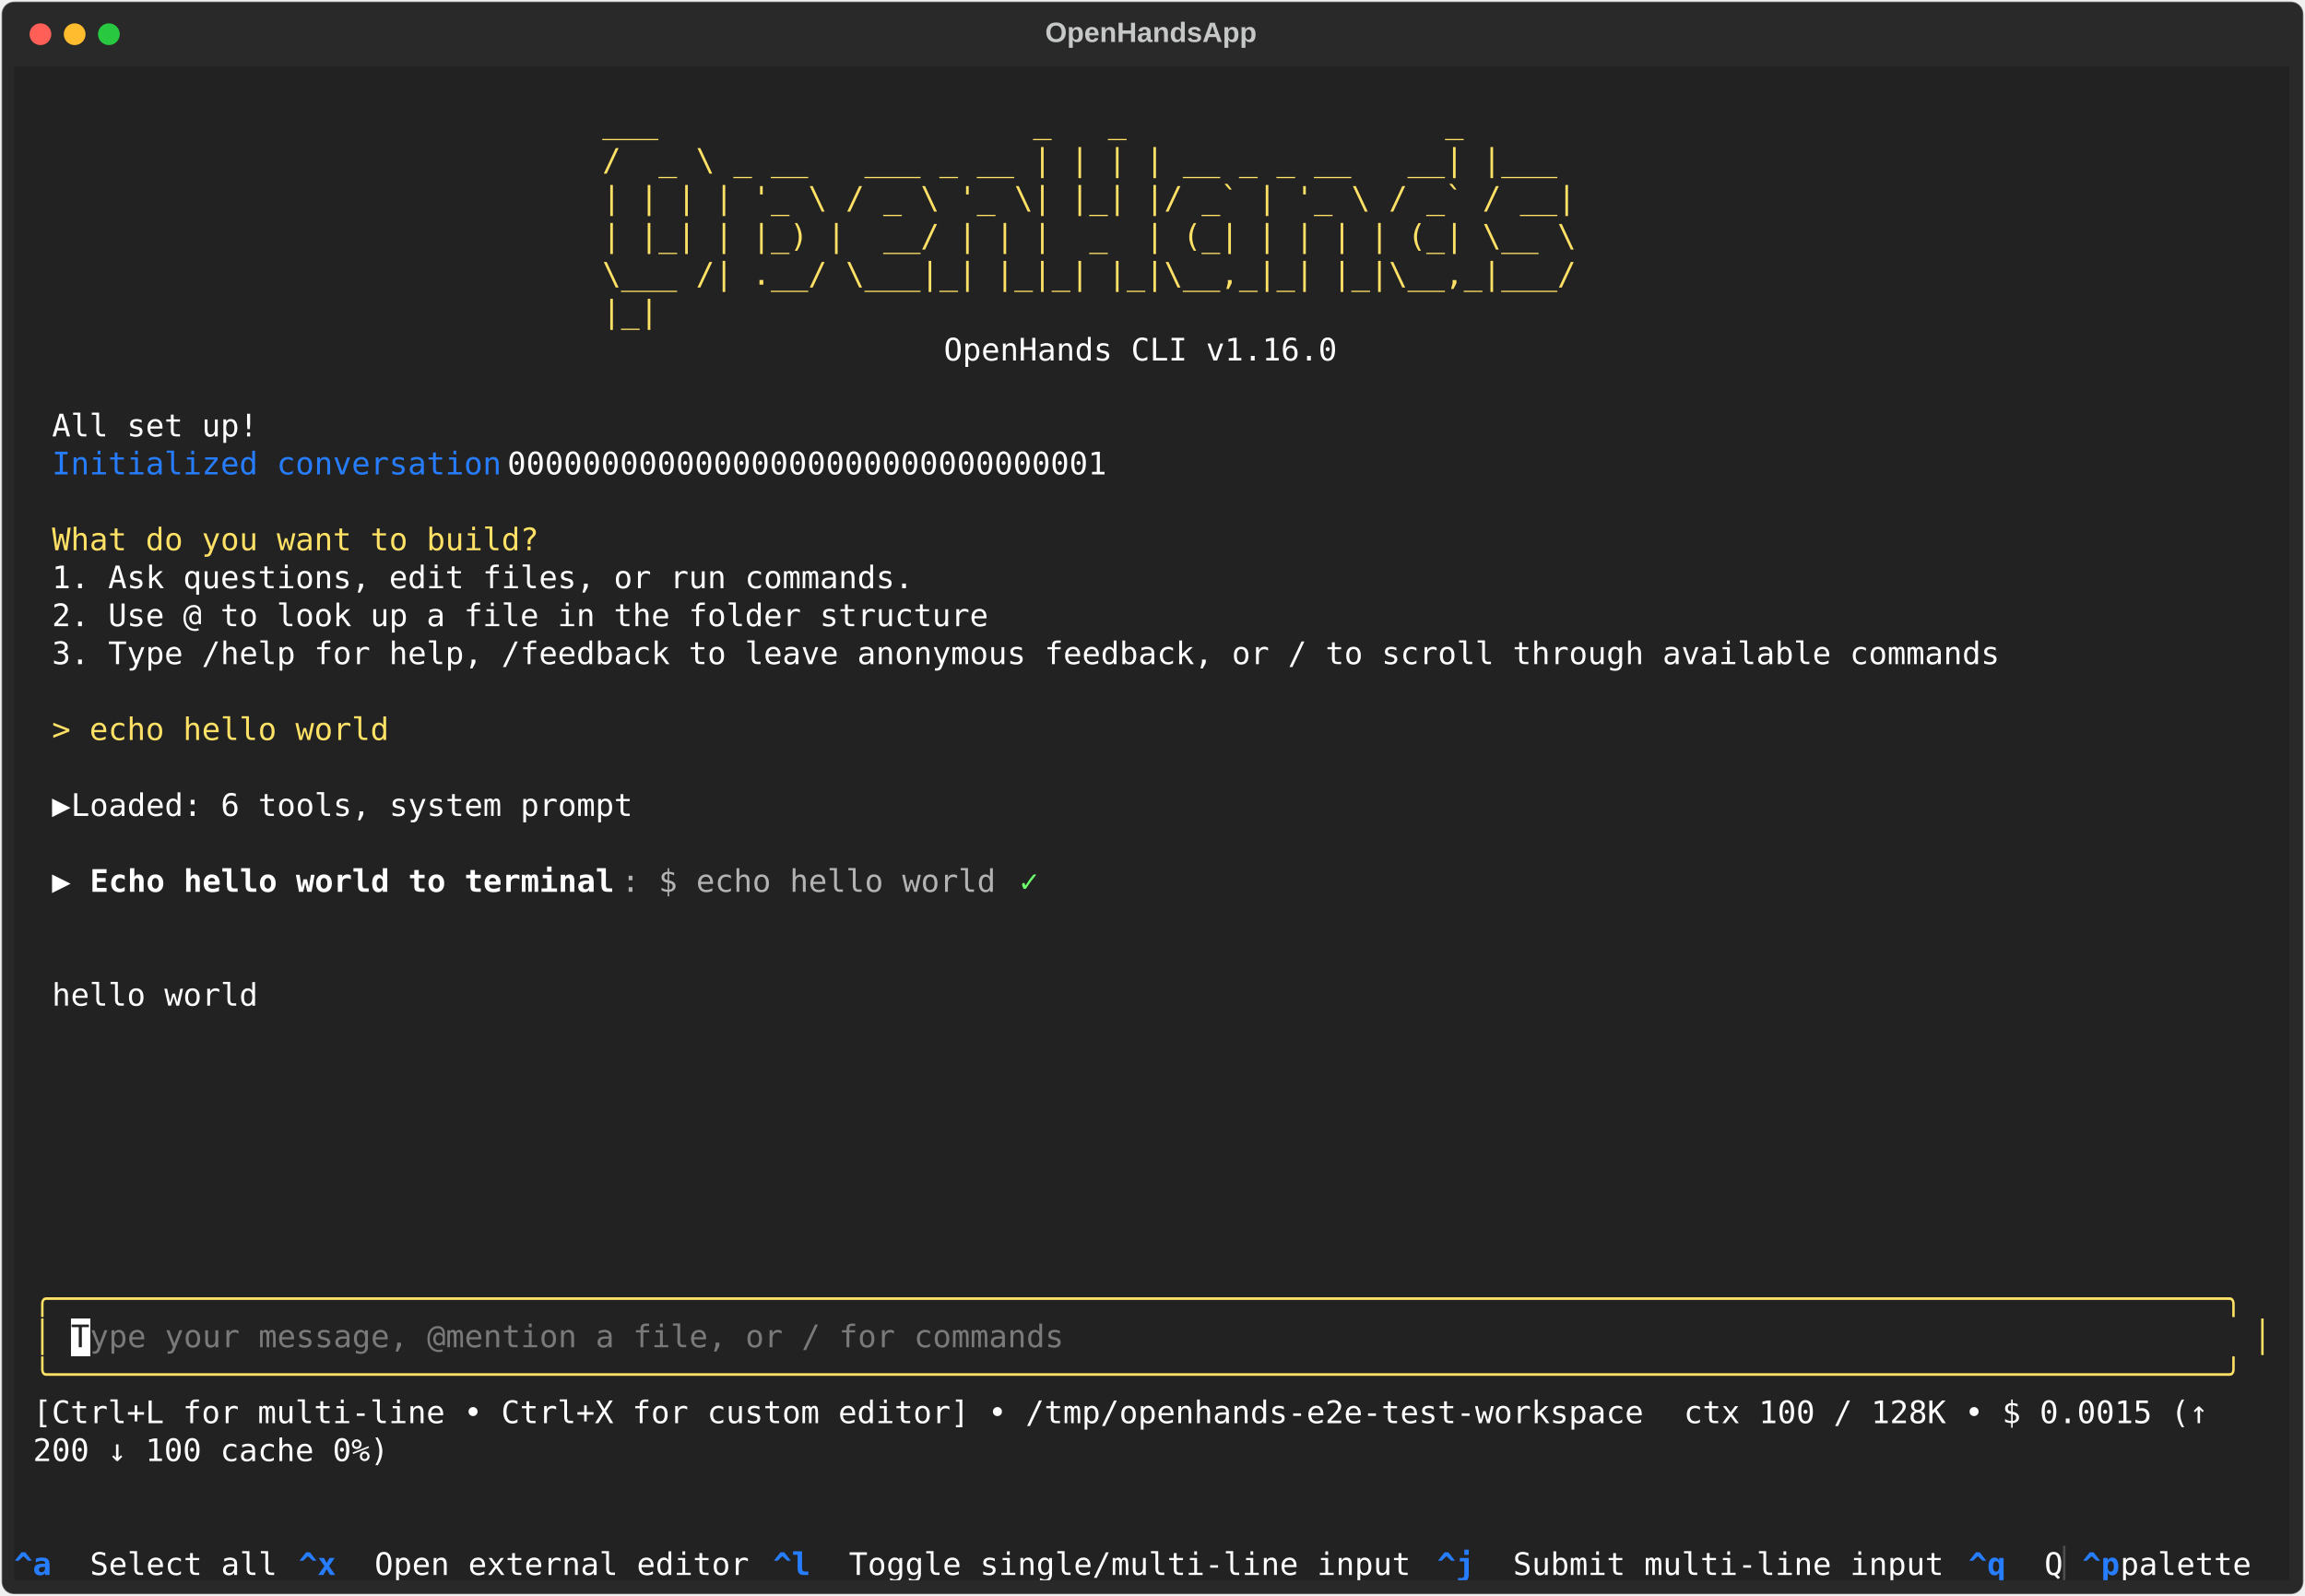
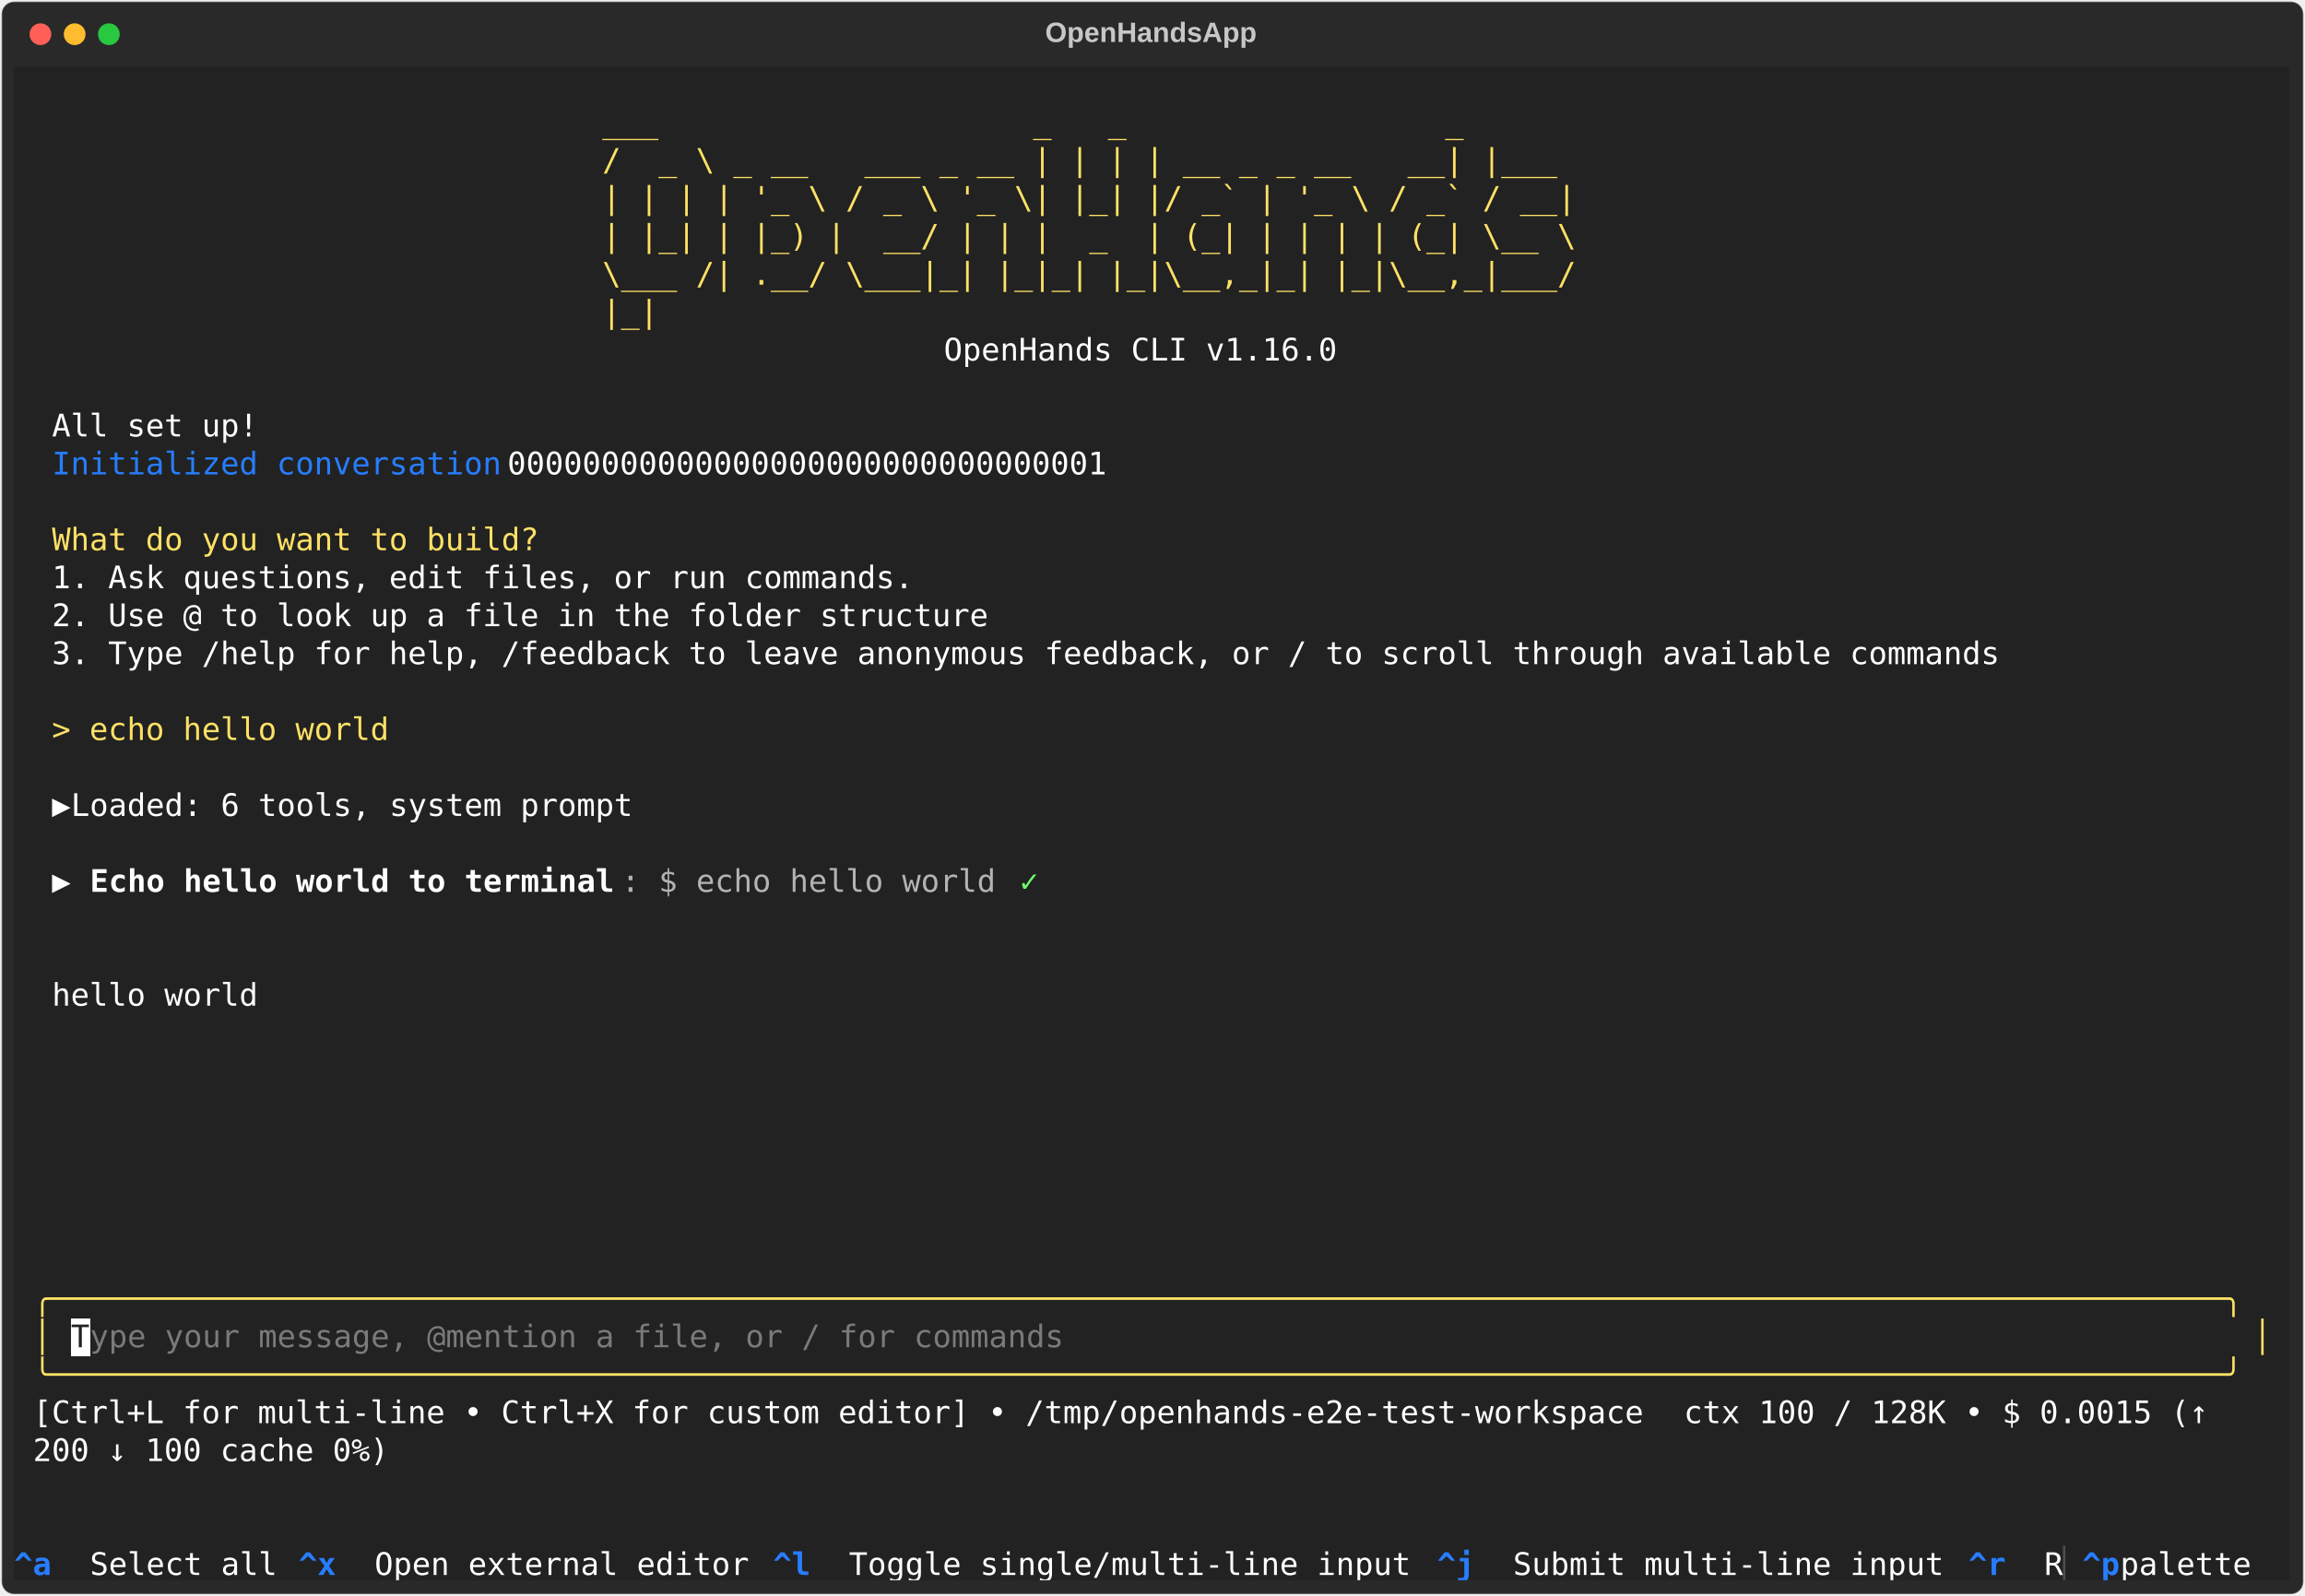
<svg xmlns="http://www.w3.org/2000/svg" class="rich-terminal" viewBox="0 0 1482 1026.0">
  <style>

    @font-face {
        font-family: "Fira Code";
        src: local("FiraCode-Regular"),
                url("https://cdnjs.cloudflare.com/ajax/libs/firacode/6.2.0/woff2/FiraCode-Regular.woff2") format("woff2"),
                url("https://cdnjs.cloudflare.com/ajax/libs/firacode/6.2.0/woff/FiraCode-Regular.woff") format("woff");
        font-style: normal;
        font-weight: 400;
    }
    @font-face {
        font-family: "Fira Code";
        src: local("FiraCode-Bold"),
                url("https://cdnjs.cloudflare.com/ajax/libs/firacode/6.2.0/woff2/FiraCode-Bold.woff2") format("woff2"),
                url("https://cdnjs.cloudflare.com/ajax/libs/firacode/6.2.0/woff/FiraCode-Bold.woff") format("woff");
        font-style: bold;
        font-weight: 700;
    }

    .terminal-matrix {
        font-family: Fira Code, monospace;
        font-size: 20px;
        line-height: 24.4px;
        font-variant-east-asian: full-width;
    }

    .terminal-title {
        font-size: 18px;
        font-weight: bold;
        font-family: arial;
    }

    .terminal-r1 { fill: #c5c8c6 }
.terminal-r2 { fill: #ffe165 }
.terminal-r3 { fill: #ffffff }
.terminal-r4 { fill: #277dff }
.terminal-r5 { fill: #fee165 }
.terminal-r6 { fill: #ffffff;font-weight: bold }
.terminal-r7 { fill: #b3b3b3 }
.terminal-r8 { fill: #6bff6b }
.terminal-r9 { fill: #222222 }
.terminal-r10 { fill: #7a7a7a }
.terminal-r11 { fill: #277dff;font-weight: bold }
.terminal-r12 { fill: #4e4e4e }
    </style>
  <defs>
    <clipPath id="terminal-clip-terminal">
      <rect x="0" y="0" width="1463.0" height="975.0" />
    </clipPath>
    <clipPath id="terminal-line-0">
      <rect x="0" y="1.5" width="1464" height="24.65" />
    </clipPath>
    <clipPath id="terminal-line-1">
      <rect x="0" y="25.9" width="1464" height="24.65" />
    </clipPath>
    <clipPath id="terminal-line-2">
      <rect x="0" y="50.3" width="1464" height="24.65" />
    </clipPath>
    <clipPath id="terminal-line-3">
      <rect x="0" y="74.7" width="1464" height="24.65" />
    </clipPath>
    <clipPath id="terminal-line-4">
      <rect x="0" y="99.1" width="1464" height="24.65" />
    </clipPath>
    <clipPath id="terminal-line-5">
      <rect x="0" y="123.5" width="1464" height="24.65" />
    </clipPath>
    <clipPath id="terminal-line-6">
      <rect x="0" y="147.9" width="1464" height="24.65" />
    </clipPath>
    <clipPath id="terminal-line-7">
      <rect x="0" y="172.3" width="1464" height="24.65" />
    </clipPath>
    <clipPath id="terminal-line-8">
      <rect x="0" y="196.7" width="1464" height="24.65" />
    </clipPath>
    <clipPath id="terminal-line-9">
      <rect x="0" y="221.1" width="1464" height="24.65" />
    </clipPath>
    <clipPath id="terminal-line-10">
      <rect x="0" y="245.5" width="1464" height="24.65" />
    </clipPath>
    <clipPath id="terminal-line-11">
      <rect x="0" y="269.9" width="1464" height="24.65" />
    </clipPath>
    <clipPath id="terminal-line-12">
      <rect x="0" y="294.3" width="1464" height="24.65" />
    </clipPath>
    <clipPath id="terminal-line-13">
      <rect x="0" y="318.7" width="1464" height="24.65" />
    </clipPath>
    <clipPath id="terminal-line-14">
      <rect x="0" y="343.1" width="1464" height="24.65" />
    </clipPath>
    <clipPath id="terminal-line-15">
      <rect x="0" y="367.5" width="1464" height="24.65" />
    </clipPath>
    <clipPath id="terminal-line-16">
      <rect x="0" y="391.9" width="1464" height="24.65" />
    </clipPath>
    <clipPath id="terminal-line-17">
      <rect x="0" y="416.3" width="1464" height="24.65" />
    </clipPath>
    <clipPath id="terminal-line-18">
      <rect x="0" y="440.7" width="1464" height="24.65" />
    </clipPath>
    <clipPath id="terminal-line-19">
      <rect x="0" y="465.1" width="1464" height="24.65" />
    </clipPath>
    <clipPath id="terminal-line-20">
      <rect x="0" y="489.5" width="1464" height="24.65" />
    </clipPath>
    <clipPath id="terminal-line-21">
      <rect x="0" y="513.9" width="1464" height="24.65" />
    </clipPath>
    <clipPath id="terminal-line-22">
      <rect x="0" y="538.3" width="1464" height="24.65" />
    </clipPath>
    <clipPath id="terminal-line-23">
      <rect x="0" y="562.7" width="1464" height="24.65" />
    </clipPath>
    <clipPath id="terminal-line-24">
      <rect x="0" y="587.1" width="1464" height="24.65" />
    </clipPath>
    <clipPath id="terminal-line-25">
      <rect x="0" y="611.5" width="1464" height="24.65" />
    </clipPath>
    <clipPath id="terminal-line-26">
      <rect x="0" y="635.9" width="1464" height="24.65" />
    </clipPath>
    <clipPath id="terminal-line-27">
      <rect x="0" y="660.3" width="1464" height="24.65" />
    </clipPath>
    <clipPath id="terminal-line-28">
      <rect x="0" y="684.7" width="1464" height="24.65" />
    </clipPath>
    <clipPath id="terminal-line-29">
      <rect x="0" y="709.1" width="1464" height="24.65" />
    </clipPath>
    <clipPath id="terminal-line-30">
      <rect x="0" y="733.5" width="1464" height="24.65" />
    </clipPath>
    <clipPath id="terminal-line-31">
      <rect x="0" y="757.9" width="1464" height="24.65" />
    </clipPath>
    <clipPath id="terminal-line-32">
      <rect x="0" y="782.3" width="1464" height="24.65" />
    </clipPath>
    <clipPath id="terminal-line-33">
      <rect x="0" y="806.7" width="1464" height="24.65" />
    </clipPath>
    <clipPath id="terminal-line-34">
      <rect x="0" y="831.1" width="1464" height="24.65" />
    </clipPath>
    <clipPath id="terminal-line-35">
      <rect x="0" y="855.5" width="1464" height="24.65" />
    </clipPath>
    <clipPath id="terminal-line-36">
      <rect x="0" y="879.9" width="1464" height="24.65" />
    </clipPath>
    <clipPath id="terminal-line-37">
      <rect x="0" y="904.3" width="1464" height="24.65" />
    </clipPath>
    <clipPath id="terminal-line-38">
      <rect x="0" y="928.7" width="1464" height="24.65" />
    </clipPath>
  </defs>
  <rect fill="#292929" stroke="rgba(255,255,255,0.35)" stroke-width="1" x="1" y="1" width="1480" height="1024" rx="8" />
  <text class="terminal-title" fill="#c5c8c6" text-anchor="middle" x="740" y="27">OpenHandsApp</text>
  <g transform="translate(26,22)">
    <circle cx="0" cy="0" r="7" fill="#ff5f57" />
    <circle cx="22" cy="0" r="7" fill="#febc2e" />
    <circle cx="44" cy="0" r="7" fill="#28c840" />
  </g>
  <g transform="translate(9, 41)" clip-path="url(#terminal-clip-terminal)">
    <rect fill="#222222" x="0" y="1.5" width="1464" height="24.65" shape-rendering="crispEdges" />
    <rect fill="#222222" x="0" y="25.9" width="378.2" height="24.65" shape-rendering="crispEdges" />
    <rect fill="#222222" x="378.2" y="25.9" width="695.4" height="24.65" shape-rendering="crispEdges" />
    <rect fill="#222222" x="1073.6" y="25.9" width="390.4" height="24.65" shape-rendering="crispEdges" />
    <rect fill="#222222" x="0" y="50.3" width="378.2" height="24.65" shape-rendering="crispEdges" />
    <rect fill="#222222" x="378.2" y="50.3" width="695.4" height="24.65" shape-rendering="crispEdges" />
    <rect fill="#222222" x="1073.6" y="50.3" width="390.4" height="24.65" shape-rendering="crispEdges" />
    <rect fill="#222222" x="0" y="74.7" width="378.2" height="24.65" shape-rendering="crispEdges" />
    <rect fill="#222222" x="378.2" y="74.7" width="695.4" height="24.65" shape-rendering="crispEdges" />
    <rect fill="#222222" x="1073.6" y="74.7" width="390.4" height="24.65" shape-rendering="crispEdges" />
    <rect fill="#222222" x="0" y="99.1" width="378.2" height="24.65" shape-rendering="crispEdges" />
    <rect fill="#222222" x="378.2" y="99.1" width="695.4" height="24.65" shape-rendering="crispEdges" />
    <rect fill="#222222" x="1073.6" y="99.1" width="390.4" height="24.65" shape-rendering="crispEdges" />
    <rect fill="#222222" x="0" y="123.5" width="378.2" height="24.65" shape-rendering="crispEdges" />
    <rect fill="#222222" x="378.2" y="123.5" width="695.4" height="24.65" shape-rendering="crispEdges" />
    <rect fill="#222222" x="1073.6" y="123.5" width="390.4" height="24.65" shape-rendering="crispEdges" />
    <rect fill="#222222" x="0" y="147.9" width="378.2" height="24.65" shape-rendering="crispEdges" />
    <rect fill="#222222" x="378.2" y="147.9" width="695.4" height="24.65" shape-rendering="crispEdges" />
    <rect fill="#222222" x="1073.6" y="147.9" width="390.4" height="24.65" shape-rendering="crispEdges" />
    <rect fill="#222222" x="0" y="172.3" width="597.8" height="24.65" shape-rendering="crispEdges" />
    <rect fill="#222222" x="597.8" y="172.3" width="256.2" height="24.65" shape-rendering="crispEdges" />
    <rect fill="#222222" x="854" y="172.3" width="610" height="24.65" shape-rendering="crispEdges" />
    <rect fill="#222222" x="0" y="196.7" width="1464" height="24.65" shape-rendering="crispEdges" />
    <rect fill="#222222" x="0" y="221.1" width="24.4" height="24.65" shape-rendering="crispEdges" />
    <rect fill="#222222" x="24.4" y="221.1" width="134.2" height="24.65" shape-rendering="crispEdges" />
    <rect fill="#222222" x="158.6" y="221.1" width="1305.4" height="24.65" shape-rendering="crispEdges" />
    <rect fill="#222222" x="0" y="245.5" width="24.4" height="24.65" shape-rendering="crispEdges" />
    <rect fill="#222222" x="24.4" y="245.5" width="292.8" height="24.65" shape-rendering="crispEdges" />
    <rect fill="#222222" x="317.2" y="245.5" width="402.6" height="24.65" shape-rendering="crispEdges" />
    <rect fill="#222222" x="719.8" y="245.5" width="744.2" height="24.65" shape-rendering="crispEdges" />
    <rect fill="#222222" x="0" y="269.9" width="1464" height="24.65" shape-rendering="crispEdges" />
    <rect fill="#222222" x="0" y="294.3" width="24.4" height="24.65" shape-rendering="crispEdges" />
    <rect fill="#222222" x="24.4" y="294.3" width="317.2" height="24.65" shape-rendering="crispEdges" />
    <rect fill="#222222" x="341.6" y="294.3" width="1122.4" height="24.65" shape-rendering="crispEdges" />
    <rect fill="#222222" x="0" y="318.7" width="24.4" height="24.65" shape-rendering="crispEdges" />
    <rect fill="#222222" x="24.4" y="318.7" width="561.2" height="24.65" shape-rendering="crispEdges" />
    <rect fill="#222222" x="585.6" y="318.7" width="878.4" height="24.65" shape-rendering="crispEdges" />
    <rect fill="#222222" x="0" y="343.1" width="24.4" height="24.65" shape-rendering="crispEdges" />
    <rect fill="#222222" x="24.4" y="343.1" width="610" height="24.65" shape-rendering="crispEdges" />
    <rect fill="#222222" x="634.4" y="343.1" width="829.6" height="24.65" shape-rendering="crispEdges" />
    <rect fill="#222222" x="0" y="367.5" width="24.4" height="24.65" shape-rendering="crispEdges" />
    <rect fill="#222222" x="24.4" y="367.5" width="1268.8" height="24.65" shape-rendering="crispEdges" />
    <rect fill="#222222" x="1293.2" y="367.5" width="170.8" height="24.65" shape-rendering="crispEdges" />
    <rect fill="#222222" x="0" y="391.9" width="1464" height="24.65" shape-rendering="crispEdges" />
    <rect fill="#222222" x="0" y="416.3" width="24.4" height="24.65" shape-rendering="crispEdges" />
    <rect fill="#222222" x="24.4" y="416.3" width="219.6" height="24.65" shape-rendering="crispEdges" />
    <rect fill="#222222" x="244" y="416.3" width="1220" height="24.65" shape-rendering="crispEdges" />
    <rect fill="#222222" x="0" y="440.7" width="1464" height="24.65" shape-rendering="crispEdges" />
    <rect fill="#222222" x="0" y="465.1" width="24.4" height="24.65" shape-rendering="crispEdges" />
    <rect fill="#222222" x="24.4" y="465.1" width="12.2" height="24.65" shape-rendering="crispEdges" />
    <rect fill="#222222" x="36.6" y="465.1" width="378.2" height="24.65" shape-rendering="crispEdges" />
    <rect fill="#222222" x="414.8" y="465.1" width="1049.2" height="24.65" shape-rendering="crispEdges" />
    <rect fill="#222222" x="0" y="489.5" width="1464" height="24.65" shape-rendering="crispEdges" />
    <rect fill="#222222" x="0" y="513.9" width="24.4" height="24.65" shape-rendering="crispEdges" />
    <rect fill="#222222" x="24.4" y="513.9" width="12.2" height="24.65" shape-rendering="crispEdges" />
    <rect fill="#222222" x="36.6" y="513.9" width="12.2" height="24.65" shape-rendering="crispEdges" />
    <rect fill="#222222" x="48.8" y="513.9" width="341.6" height="24.65" shape-rendering="crispEdges" />
    <rect fill="#222222" x="390.4" y="513.9" width="244" height="24.65" shape-rendering="crispEdges" />
    <rect fill="#222222" x="634.4" y="513.9" width="12.2" height="24.65" shape-rendering="crispEdges" />
    <rect fill="#222222" x="646.6" y="513.9" width="12.2" height="24.65" shape-rendering="crispEdges" />
    <rect fill="#222222" x="658.8" y="513.9" width="805.2" height="24.65" shape-rendering="crispEdges" />
    <rect fill="#222222" x="0" y="538.3" width="1464" height="24.65" shape-rendering="crispEdges" />
    <rect fill="#222222" x="0" y="562.7" width="1464" height="24.65" shape-rendering="crispEdges" />
    <rect fill="#222222" x="0" y="587.1" width="24.4" height="24.65" shape-rendering="crispEdges" />
    <rect fill="#222222" x="24.4" y="587.1" width="134.2" height="24.65" shape-rendering="crispEdges" />
    <rect fill="#222222" x="158.6" y="587.1" width="1305.4" height="24.65" shape-rendering="crispEdges" />
    <rect fill="#222222" x="0" y="611.5" width="1464" height="24.65" shape-rendering="crispEdges" />
    <rect fill="#222222" x="0" y="635.9" width="1464" height="24.65" shape-rendering="crispEdges" />
    <rect fill="#222222" x="0" y="660.3" width="1464" height="24.65" shape-rendering="crispEdges" />
    <rect fill="#222222" x="0" y="684.7" width="1464" height="24.65" shape-rendering="crispEdges" />
    <rect fill="#222222" x="0" y="709.1" width="1464" height="24.65" shape-rendering="crispEdges" />
    <rect fill="#222222" x="0" y="733.5" width="1464" height="24.65" shape-rendering="crispEdges" />
    <rect fill="#222222" x="0" y="757.9" width="12.2" height="24.65" shape-rendering="crispEdges" />
    <rect fill="#222222" x="12.2" y="757.9" width="12.2" height="24.65" shape-rendering="crispEdges" />
    <rect fill="#222222" x="24.4" y="757.9" width="1439.6" height="24.65" shape-rendering="crispEdges" />
    <rect fill="#222222" x="0" y="782.3" width="12.2" height="24.65" shape-rendering="crispEdges" />
    <rect fill="#222222" x="12.2" y="782.3" width="1439.6" height="24.65" shape-rendering="crispEdges" />
    <rect fill="#222222" x="1451.8" y="782.3" width="12.2" height="24.65" shape-rendering="crispEdges" />
    <rect fill="#222222" x="0" y="806.7" width="12.2" height="24.65" shape-rendering="crispEdges" />
    <rect fill="#222222" x="12.2" y="806.7" width="12.2" height="24.65" shape-rendering="crispEdges" />
    <rect fill="#222222" x="24.4" y="806.7" width="12.2" height="24.65" shape-rendering="crispEdges" />
    <rect fill="#ffffff" x="36.6" y="806.7" width="12.2" height="24.65" shape-rendering="crispEdges" />
    <rect fill="#222222" x="48.8" y="806.7" width="634.4" height="24.65" shape-rendering="crispEdges" />
    <rect fill="#222222" x="683.2" y="806.7" width="756.4" height="24.65" shape-rendering="crispEdges" />
    <rect fill="#222222" x="1439.6" y="806.7" width="12.2" height="24.65" shape-rendering="crispEdges" />
    <rect fill="#222222" x="1451.8" y="806.7" width="12.2" height="24.65" shape-rendering="crispEdges" />
    <rect fill="#222222" x="0" y="831.1" width="12.2" height="24.65" shape-rendering="crispEdges" />
    <rect fill="#222222" x="12.2" y="831.1" width="1439.6" height="24.65" shape-rendering="crispEdges" />
    <rect fill="#222222" x="1451.8" y="831.1" width="12.2" height="24.65" shape-rendering="crispEdges" />
    <rect fill="#222222" x="0" y="855.5" width="12.2" height="24.65" shape-rendering="crispEdges" />
    <rect fill="#222222" x="12.2" y="855.5" width="1061.4" height="24.65" shape-rendering="crispEdges" />
    <rect fill="#222222" x="1073.6" y="855.5" width="341.6" height="24.65" shape-rendering="crispEdges" />
    <rect fill="#222222" x="1415.2" y="855.5" width="48.8" height="24.65" shape-rendering="crispEdges" />
    <rect fill="#222222" x="0" y="879.9" width="12.2" height="24.65" shape-rendering="crispEdges" />
    <rect fill="#222222" x="12.2" y="879.9" width="231.8" height="24.65" shape-rendering="crispEdges" />
    <rect fill="#222222" x="244" y="879.9" width="1220" height="24.65" shape-rendering="crispEdges" />
    <rect fill="#222222" x="0" y="904.3" width="1464" height="24.65" shape-rendering="crispEdges" />
    <rect fill="#222222" x="0" y="928.7" width="1464" height="24.65" shape-rendering="crispEdges" />
    <rect fill="#222222" x="0" y="953.1" width="48.8" height="24.65" shape-rendering="crispEdges" />
    <rect fill="#222222" x="48.8" y="953.1" width="134.2" height="24.65" shape-rendering="crispEdges" />
    <rect fill="#222222" x="183" y="953.1" width="48.8" height="24.65" shape-rendering="crispEdges" />
    <rect fill="#222222" x="231.8" y="953.1" width="256.2" height="24.65" shape-rendering="crispEdges" />
    <rect fill="#222222" x="488" y="953.1" width="48.8" height="24.65" shape-rendering="crispEdges" />
    <rect fill="#222222" x="536.8" y="953.1" width="378.2" height="24.65" shape-rendering="crispEdges" />
    <rect fill="#222222" x="915" y="953.1" width="48.8" height="24.65" shape-rendering="crispEdges" />
    <rect fill="#222222" x="963.8" y="953.1" width="292.8" height="24.65" shape-rendering="crispEdges" />
    <rect fill="#222222" x="1256.6" y="953.1" width="48.8" height="24.65" shape-rendering="crispEdges" />
    <rect fill="#222222" x="1305.4" y="953.1" width="12.2" height="24.65" shape-rendering="crispEdges" />
    <rect fill="#222222" x="1317.6" y="953.1" width="12.2" height="24.65" shape-rendering="crispEdges" />
    <rect fill="#222222" x="1329.8" y="953.1" width="24.4" height="24.65" shape-rendering="crispEdges" />
    <rect fill="#222222" x="1354.2" y="953.1" width="97.6" height="24.65" shape-rendering="crispEdges" />
    <rect fill="#222222" x="1451.8" y="953.1" width="12.2" height="24.65" shape-rendering="crispEdges" />
    <g class="terminal-matrix">
      <text class="terminal-r1" x="1464" y="20" textLength="12.2" clip-path="url(#terminal-line-0)">
</text>
      <text class="terminal-r2" x="378.2" y="44.4" textLength="695.4" clip-path="url(#terminal-line-1)">     ___                    _   _                 _      </text>
      <text class="terminal-r1" x="1464" y="44.4" textLength="12.2" clip-path="url(#terminal-line-1)">
</text>
      <text class="terminal-r2" x="378.2" y="68.8" textLength="695.4" clip-path="url(#terminal-line-2)">    /  _ \ _ __   ___ _ __ | | | | __ _ _ __   __| |___  </text>
      <text class="terminal-r1" x="1464" y="68.8" textLength="12.2" clip-path="url(#terminal-line-2)">
</text>
      <text class="terminal-r2" x="378.2" y="93.2" textLength="695.4" clip-path="url(#terminal-line-3)">    | | | | '_ \ / _ \ '_ \| |_| |/ _` | '_ \ / _` / __| </text>
      <text class="terminal-r1" x="1464" y="93.2" textLength="12.2" clip-path="url(#terminal-line-3)">
</text>
      <text class="terminal-r2" x="378.2" y="117.6" textLength="695.4" clip-path="url(#terminal-line-4)">    | |_| | |_) |  __/ | | |  _  | (_| | | | | (_| \__ \ </text>
      <text class="terminal-r1" x="1464" y="117.6" textLength="12.2" clip-path="url(#terminal-line-4)">
</text>
      <text class="terminal-r2" x="378.2" y="142" textLength="695.4" clip-path="url(#terminal-line-5)">    \___ /| .__/ \___|_| |_|_| |_|\__,_|_| |_|\__,_|___/ </text>
      <text class="terminal-r1" x="1464" y="142" textLength="12.2" clip-path="url(#terminal-line-5)">
</text>
      <text class="terminal-r2" x="378.2" y="166.4" textLength="695.4" clip-path="url(#terminal-line-6)">          |_|                                            </text>
      <text class="terminal-r1" x="1464" y="166.4" textLength="12.2" clip-path="url(#terminal-line-6)">
</text>
      <text class="terminal-r3" x="597.8" y="190.8" textLength="256.2" clip-path="url(#terminal-line-7)">OpenHands CLI v1.16.0</text>
      <text class="terminal-r1" x="1464" y="190.8" textLength="12.2" clip-path="url(#terminal-line-7)">
</text>
      <text class="terminal-r1" x="1464" y="215.2" textLength="12.2" clip-path="url(#terminal-line-8)">
</text>
      <text class="terminal-r3" x="24.4" y="239.6" textLength="134.2" clip-path="url(#terminal-line-9)">All set up!</text>
      <text class="terminal-r1" x="1464" y="239.6" textLength="12.2" clip-path="url(#terminal-line-9)">
</text>
      <text class="terminal-r4" x="24.4" y="264" textLength="292.8" clip-path="url(#terminal-line-10)">Initialized conversation</text>
      <text class="terminal-r3" x="317.2" y="264" textLength="402.6" clip-path="url(#terminal-line-10)"> 00000000000000000000000000000001</text>
      <text class="terminal-r1" x="1464" y="264" textLength="12.2" clip-path="url(#terminal-line-10)">
</text>
      <text class="terminal-r1" x="1464" y="288.4" textLength="12.2" clip-path="url(#terminal-line-11)">
</text>
      <text class="terminal-r2" x="24.4" y="312.8" textLength="317.2" clip-path="url(#terminal-line-12)">What do you want to build?</text>
      <text class="terminal-r1" x="1464" y="312.8" textLength="12.2" clip-path="url(#terminal-line-12)">
</text>
      <text class="terminal-r3" x="24.4" y="337.2" textLength="561.2" clip-path="url(#terminal-line-13)">1. Ask questions, edit files, or run commands.</text>
      <text class="terminal-r1" x="1464" y="337.2" textLength="12.2" clip-path="url(#terminal-line-13)">
</text>
      <text class="terminal-r3" x="24.4" y="361.6" textLength="610" clip-path="url(#terminal-line-14)">2. Use @ to look up a file in the folder structure</text>
      <text class="terminal-r1" x="1464" y="361.6" textLength="12.2" clip-path="url(#terminal-line-14)">
</text>
      <text class="terminal-r3" x="24.4" y="386" textLength="1268.8" clip-path="url(#terminal-line-15)">3. Type /help for help, /feedback to leave anonymous feedback, or / to scroll through available commands</text>
      <text class="terminal-r1" x="1464" y="386" textLength="12.2" clip-path="url(#terminal-line-15)">
</text>
      <text class="terminal-r1" x="1464" y="410.4" textLength="12.2" clip-path="url(#terminal-line-16)">
</text>
      <text class="terminal-r5" x="24.4" y="434.8" textLength="219.6" clip-path="url(#terminal-line-17)">&gt; echo hello world</text>
      <text class="terminal-r1" x="1464" y="434.8" textLength="12.2" clip-path="url(#terminal-line-17)">
</text>
      <text class="terminal-r1" x="1464" y="459.2" textLength="12.2" clip-path="url(#terminal-line-18)">
</text>
      <text class="terminal-r3" x="24.4" y="483.6" textLength="12.2" clip-path="url(#terminal-line-19)">▶</text>
      <text class="terminal-r3" x="36.6" y="483.6" textLength="378.2" clip-path="url(#terminal-line-19)"> Loaded: 6 tools, system prompt</text>
      <text class="terminal-r1" x="1464" y="483.6" textLength="12.2" clip-path="url(#terminal-line-19)">
</text>
      <text class="terminal-r1" x="1464" y="508" textLength="12.2" clip-path="url(#terminal-line-20)">
</text>
      <text class="terminal-r3" x="24.4" y="532.4" textLength="12.2" clip-path="url(#terminal-line-21)">▶</text>
      <text class="terminal-r6" x="48.8" y="532.4" textLength="341.6" clip-path="url(#terminal-line-21)">Echo hello world to terminal</text>
      <text class="terminal-r7" x="390.4" y="532.4" textLength="244" clip-path="url(#terminal-line-21)">: $ echo hello world</text>
      <text class="terminal-r8" x="646.6" y="532.4" textLength="12.2" clip-path="url(#terminal-line-21)">✓</text>
      <text class="terminal-r1" x="1464" y="532.4" textLength="12.2" clip-path="url(#terminal-line-21)">
</text>
      <text class="terminal-r1" x="1464" y="556.8" textLength="12.2" clip-path="url(#terminal-line-22)">
</text>
      <text class="terminal-r1" x="1464" y="581.2" textLength="12.2" clip-path="url(#terminal-line-23)">
</text>
      <text class="terminal-r3" x="24.4" y="605.6" textLength="134.2" clip-path="url(#terminal-line-24)">hello world</text>
      <text class="terminal-r1" x="1464" y="605.6" textLength="12.2" clip-path="url(#terminal-line-24)">
</text>
      <text class="terminal-r1" x="1464" y="630" textLength="12.2" clip-path="url(#terminal-line-25)">
</text>
      <text class="terminal-r1" x="1464" y="654.4" textLength="12.2" clip-path="url(#terminal-line-26)">
</text>
      <text class="terminal-r1" x="1464" y="678.8" textLength="12.2" clip-path="url(#terminal-line-27)">
</text>
      <text class="terminal-r1" x="1464" y="703.2" textLength="12.2" clip-path="url(#terminal-line-28)">
</text>
      <text class="terminal-r1" x="1464" y="727.6" textLength="12.2" clip-path="url(#terminal-line-29)">
</text>
      <text class="terminal-r1" x="1464" y="752" textLength="12.2" clip-path="url(#terminal-line-30)">
</text>
      <text class="terminal-r1" x="1464" y="776.4" textLength="12.2" clip-path="url(#terminal-line-31)">
</text>
      <text class="terminal-r5" x="12.2" y="800.8" textLength="1439.6" clip-path="url(#terminal-line-32)">╭────────────────────────────────────────────────────────────────────────────────────────────────────────────────────╮</text>
      <text class="terminal-r1" x="1464" y="800.8" textLength="12.2" clip-path="url(#terminal-line-32)">
</text>
      <text class="terminal-r5" x="12.2" y="825.2" textLength="12.2" clip-path="url(#terminal-line-33)">│</text>
      <text class="terminal-r9" x="36.6" y="825.2" textLength="12.2" clip-path="url(#terminal-line-33)">T</text>
      <text class="terminal-r10" x="48.8" y="825.2" textLength="634.4" clip-path="url(#terminal-line-33)">ype your message, @mention a file, or / for commands</text>
      <text class="terminal-r5" x="1439.6" y="825.2" textLength="12.2" clip-path="url(#terminal-line-33)">│</text>
      <text class="terminal-r1" x="1464" y="825.2" textLength="12.2" clip-path="url(#terminal-line-33)">
</text>
      <text class="terminal-r5" x="12.2" y="849.6" textLength="1439.6" clip-path="url(#terminal-line-34)">╰────────────────────────────────────────────────────────────────────────────────────────────────────────────────────╯</text>
      <text class="terminal-r1" x="1464" y="849.6" textLength="12.2" clip-path="url(#terminal-line-34)">
</text>
      <text class="terminal-r3" x="12.2" y="874" textLength="1061.4" clip-path="url(#terminal-line-35)">[Ctrl+L for multi-line • Ctrl+X for custom editor] • /tmp/openhands-e2e-test-workspace </text>
      <text class="terminal-r3" x="1073.6" y="874" textLength="341.6" clip-path="url(#terminal-line-35)">ctx 100 / 128K • $ 0.0015 (↑</text>
      <text class="terminal-r1" x="1464" y="874" textLength="12.2" clip-path="url(#terminal-line-35)">
</text>
      <text class="terminal-r3" x="12.2" y="898.4" textLength="231.8" clip-path="url(#terminal-line-36)">200 ↓ 100 cache 0%)</text>
      <text class="terminal-r1" x="1464" y="898.4" textLength="12.2" clip-path="url(#terminal-line-36)">
</text>
      <text class="terminal-r1" x="1464" y="922.8" textLength="12.2" clip-path="url(#terminal-line-37)">
</text>
      <text class="terminal-r1" x="1464" y="947.2" textLength="12.2" clip-path="url(#terminal-line-38)">
</text>
      <text class="terminal-r11" x="0" y="971.6" textLength="48.8" clip-path="url(#terminal-line-39)"> ^a </text>
      <text class="terminal-r3" x="48.8" y="971.6" textLength="134.2" clip-path="url(#terminal-line-39)">Select all </text>
      <text class="terminal-r11" x="183" y="971.6" textLength="48.8" clip-path="url(#terminal-line-39)"> ^x </text>
      <text class="terminal-r3" x="231.8" y="971.6" textLength="256.2" clip-path="url(#terminal-line-39)">Open external editor </text>
      <text class="terminal-r11" x="488" y="971.6" textLength="48.8" clip-path="url(#terminal-line-39)"> ^l </text>
      <text class="terminal-r3" x="536.8" y="971.6" textLength="378.2" clip-path="url(#terminal-line-39)">Toggle single/multi-line input </text>
      <text class="terminal-r11" x="915" y="971.6" textLength="48.8" clip-path="url(#terminal-line-39)"> ^j </text>
      <text class="terminal-r3" x="963.8" y="971.6" textLength="292.8" clip-path="url(#terminal-line-39)">Submit multi-line input </text>
-       <text class="terminal-r11" x="1256.6" y="971.6" textLength="48.8" clip-path="url(#terminal-line-39)"> ^q </text>
-       <text class="terminal-r3" x="1305.4" y="971.6" textLength="12.2" clip-path="url(#terminal-line-39)">Q</text>
+       <text class="terminal-r11" x="1256.6" y="971.6" textLength="48.8" clip-path="url(#terminal-line-39)"> ^r </text>
+       <text class="terminal-r3" x="1305.4" y="971.6" textLength="12.2" clip-path="url(#terminal-line-39)">R</text>
      <text class="terminal-r12" x="1317.6" y="971.6" textLength="12.2" clip-path="url(#terminal-line-39)">▏</text>
      <text class="terminal-r11" x="1329.8" y="971.6" textLength="24.4" clip-path="url(#terminal-line-39)">^p</text>
      <text class="terminal-r3" x="1354.2" y="971.6" textLength="97.6" clip-path="url(#terminal-line-39)"> palette</text>
    </g>
  </g>
</svg>
